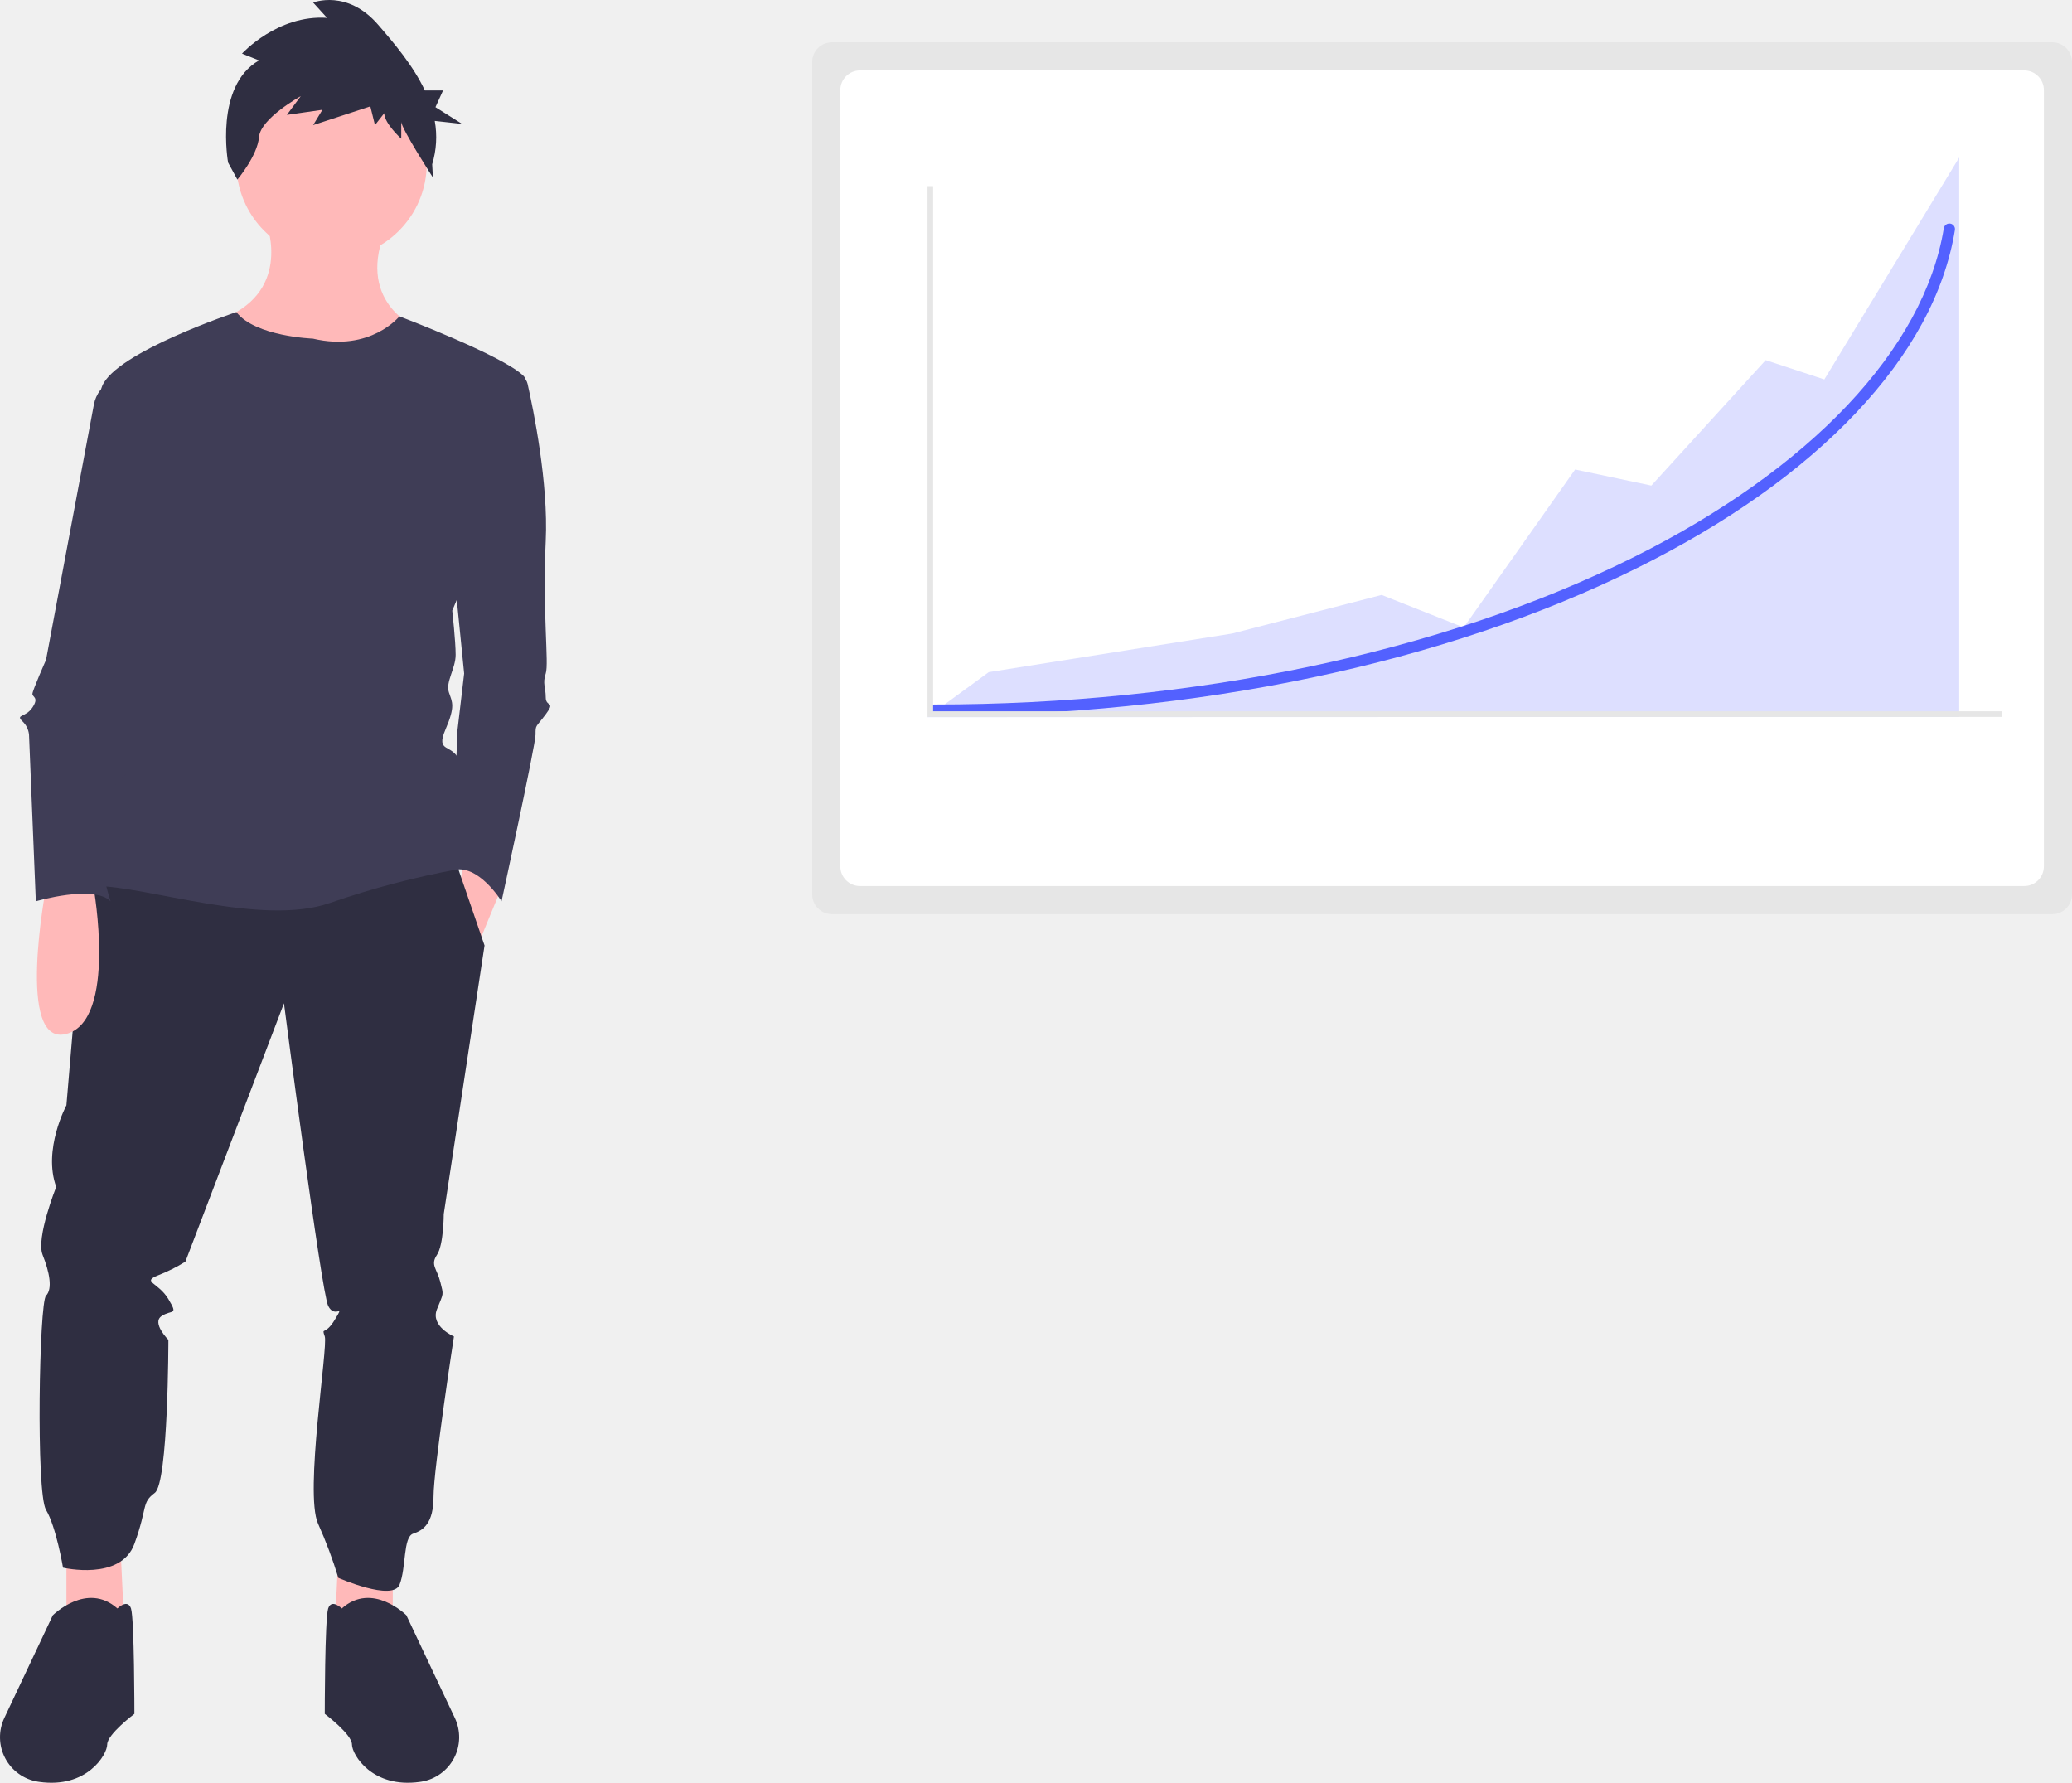
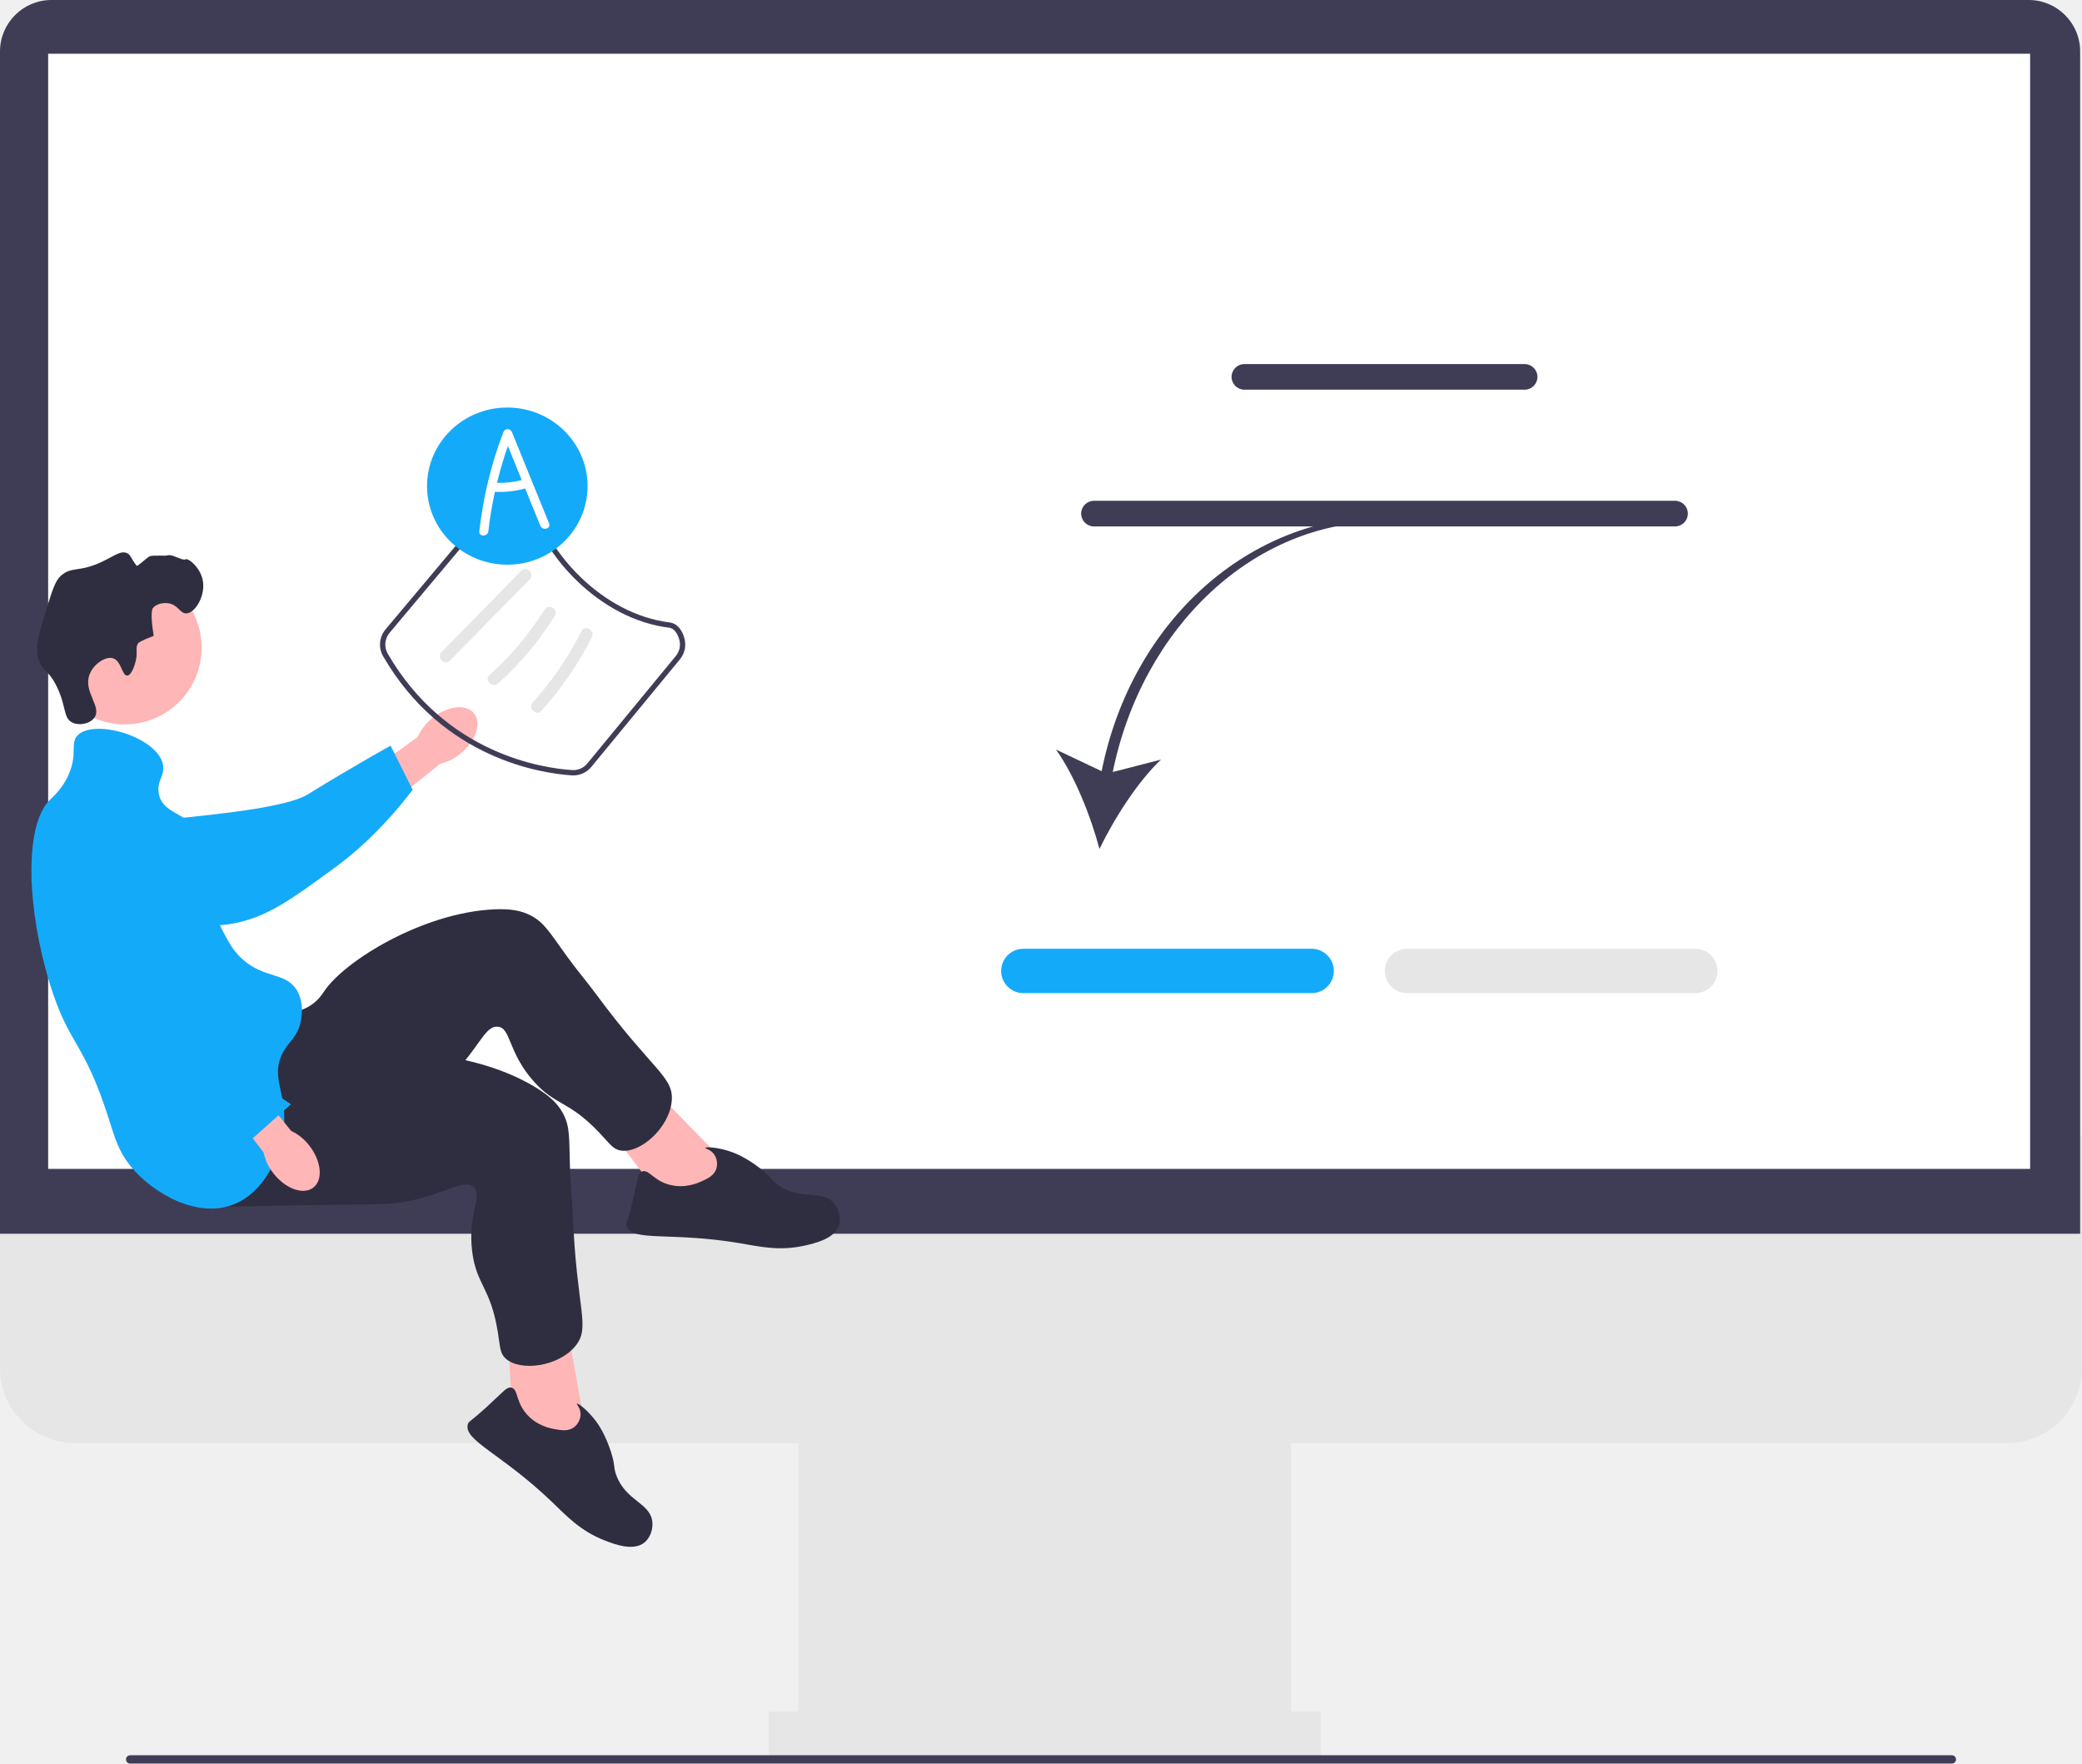
- <svg xmlns="http://www.w3.org/2000/svg" id="f4916f78-9504-4b7d-8478-1c39a72a8d9f" data-name="Layer 1" width="736.827" height="633.877" viewBox="0 0 736.827 633.877">
-   <path d="M325.923,211.155s9.671,22.968-12.088,33.848,58.025,31.43,66.487,4.835c0,0-21.759-8.462-12.089-33.848Z" transform="translate(-231.5867 -133.0613)" fill="#ffb9b9" />
-   <polygon points="120.327 552.567 119.118 577.953 139.668 581.58 139.668 556.194 120.327 552.567" fill="#ffb9b9" />
-   <polygon points="42.96 552.567 44.169 577.953 23.619 581.58 23.619 556.194 42.96 552.567" fill="#ffb9b9" />
-   <circle cx="117.909" cy="58.147" r="33.848" fill="#ffb9b9" />
-   <polygon points="165.055 303.544 163.845 313.214 169.89 336.183 178.351 315.633 165.055 303.544" fill="#ffb9b9" />
-   <path d="M262.458,440.232l-7.253,85.828s-8.462,15.715-3.627,29.012c0,0-7.253,18.133-4.835,24.177s3.627,12.088,1.209,14.506-3.627,70.113,0,76.158,6.044,20.55,6.044,20.55,20.55,4.835,25.386-8.462,2.418-14.506,7.253-18.133,4.835-54.398,4.835-54.398-6.044-6.044-2.418-8.462,6.044,0,2.418-6.044-9.671-6.044-3.627-8.462a57.64,57.64,0,0,0,9.671-4.835l35.057-91.873s13.297,102.752,15.715,107.588,6.044-1.209,2.418,4.835-4.835,2.418-3.627,6.044-7.253,55.607-2.418,66.487a163.823,163.823,0,0,1,7.253,19.342s19.342,8.462,21.759,2.418,1.209-16.924,4.835-18.133,7.253-3.627,7.253-13.297,7.253-56.816,7.253-56.816-8.462-3.627-6.044-9.671,2.418-4.835,1.209-9.671-3.627-6.044-1.209-9.671,2.418-14.506,2.418-14.506l14.506-95.499-11.202-32.639Z" transform="translate(-231.5867 -133.0613)" fill="#2f2e41" />
-   <path d="M353.122,704.97s-3.627-3.627-4.835,0-1.209,37.474-1.209,37.474,9.671,7.253,9.671,10.88,7.253,15.715,24.177,13.297q.254-.036.502-.076a16.005,16.005,0,0,0,11.9-22.654l-17.238-36.504S364.002,695.3,353.122,704.97Z" transform="translate(-231.5867 -133.0613)" fill="#2f2e41" />
-   <path d="M273.338,704.97s3.627-3.627,4.835,0,1.209,37.474,1.209,37.474-9.671,7.253-9.671,10.88-7.253,15.715-24.177,13.297q-.254-.036-.502-.076a16.005,16.005,0,0,1-11.9-22.654l17.238-36.504S262.458,695.3,273.338,704.97Z" transform="translate(-231.5867 -133.0613)" fill="#2f2e41" />
-   <path d="M323.698,154.546l-6.048-2.421s12.645-13.921,30.238-12.711L342.94,133.967s12.095-4.842,23.09,7.868c5.78,6.682,12.468,14.536,16.637,23.383h6.476L386.441,171.17l9.461,5.952-9.71-1.069a32.934,32.934,0,0,1-.918,15.414l.26,4.704S374.277,178.756,374.277,176.335v6.053s-6.047-5.447-6.047-9.079l-3.299,4.237-1.649-6.658L342.94,177.546l3.299-5.447-12.645,1.816,4.948-6.658s-14.294,7.868-14.844,14.526c-.55,6.658-7.697,15.132-7.697,15.132l-3.299-6.053S307.755,163.625,323.698,154.546Z" transform="translate(-231.5867 -133.0613)" fill="#2f2e41" />
-   <path d="M401.476,266.157h13.468a4.358,4.358,0,0,1,4.253,3.4c2.078,9.203,7.434,35.289,6.456,55.834-1.209,25.386,1.209,43.519,0,47.145s0,4.835,0,8.462,3.627,1.209,0,6.044-3.627,3.627-3.627,7.253-12.088,59.234-12.088,59.234-8.311-13.659-17.453-11.061l1.738-49.382,2.418-20.55-3.627-36.266Z" transform="translate(-231.5867 -133.0613)" fill="#3f3d56" />
-   <path d="M342.847,253.464s-20.55-.747-27.199-9.44c0,0-42.914,14.275-47.75,26.364s16.924,66.487,16.924,66.487-37.474,111.214-19.342,111.214,59.234,14.506,83.411,6.044a310.721,310.721,0,0,1,45.936-12.088s2.418-32.639,0-38.683-8.462-2.418-4.835-10.88,2.418-9.671,1.209-13.297,2.418-8.462,2.418-13.297-1.209-15.715-1.209-15.715,32.639-76.158,25.386-83.411-44.173-21.229-44.173-21.229S363.397,258.3,342.847,253.464Z" transform="translate(-231.5867 -133.0613)" fill="#3f3d56" />
-   <path d="M247.952,448.694s-10.88,56.816,7.253,51.981,9.671-51.981,9.671-51.981Z" transform="translate(-231.5867 -133.0613)" fill="#ffb9b9" />
-   <path d="M275.756,266.157l-4.293,2.147a12.108,12.108,0,0,0-6.486,8.598l-17.025,90.799s-4.835,10.88-4.835,12.089,2.418,1.209,0,4.835-6.044,2.418-3.627,4.835a7.488,7.488,0,0,1,2.418,4.835l2.418,59.234s20.55-6.044,26.595,0c0,0-6.044-18.133-2.418-24.177s3.627-14.506,3.627-14.506-2.418,0,3.627-6.044,7.253-8.462,6.044-9.671-2.418-12.088-2.418-13.297,12.088-82.202,12.088-82.202Z" transform="translate(-231.5867 -133.0613)" fill="#3f3d56" />
-   <path d="M527.413,148.102a7.008,7.008,0,0,0-7,7v296a7.008,7.008,0,0,0,7,7h434a7.008,7.008,0,0,0,7-7v-296a7.008,7.008,0,0,0-7-7Z" transform="translate(-231.5867 -133.0613)" fill="#e6e6e6" />
-   <path d="M537.413,158.102a7.008,7.008,0,0,0-7,7V441.101a7.008,7.008,0,0,0,7,7h414a7.008,7.008,0,0,0,7-7V165.102a7.008,7.008,0,0,0-7-7Z" transform="translate(-231.5867 -133.0613)" fill="#fff" />
-   <polygon points="329.713 255 351.608 238.989 438.145 225.264 491.319 211.54 520.512 223.089 560.131 166.937 587.239 172.655 627.901 128.052 648.753 134.914 696.713 56 696.713 254.89 329.713 255" fill="#5361ff" opacity="0.2" />
-   <path d="M563.8,387.561a2,2,0,0,1,0-4c92.415,0,180.55-18.504,248.17-52.104,63.407-31.507,103.813-74.231,110.856-117.22a2,2,0,1,1,3.947.646c-3.658,22.331-15.534,44.235-35.296,65.106-19.49,20.584-45.642,39.106-77.728,55.049C745.588,368.909,656.821,387.561,563.8,387.561Z" transform="translate(-231.5867 -133.0613)" fill="#5361ff" />
-   <polygon points="711.827 254.904 329.827 254.904 329.827 66.176 331.827 66.176 331.827 252.904 711.827 252.904 711.827 254.904" fill="#e6e6e6" />
+ <svg xmlns="http://www.w3.org/2000/svg" width="596.912" height="505.575" viewBox="0 0 596.912 505.575">
+   <g>
+     <path d="M575.427,413.696H21.485c-11.847,0-21.485-9.638-21.485-21.485v-66.671H596.912v66.671c0,11.847-9.638,21.485-21.485,21.485Z" fill="#e6e6e6" />
+     <rect x="228.887" y="402.544" width="141.262" height="100.901" fill="#e6e6e6" />
+     <rect x="220.39" y="490.7" width="158.256" height="12.745" fill="#e6e6e6" />
+     <path d="M596.381,353.686H0V14.744C0,6.614,6.614,0,14.744,0H581.637c8.13,0,14.744,6.614,14.744,14.744V353.686Z" fill="#3f3d56" />
+     <rect x="13.808" y="15.401" width="568.234" height="319.698" fill="#fff" />
+   </g>
+   <g>
+     <path id="uuid-25324785-d0f2-4f1c-ad19-f4bb5410ff47-956" d="M123.853,205.949c4.349-3.594,9.729-4.263,12.015-1.494,2.287,2.768,.614,7.924-3.737,11.519-1.718,1.46-3.761,2.487-5.958,2.995l-18.62,14.994-6.85-8.888,19.083-13.838c.914-2.062,2.308-3.875,4.066-5.288Z" fill="#ffb6b6" />
+     <path d="M16.233,239.779c-.009-.663-.003-6.447,4.279-10.103,4.919-4.199,11.86-2.5,14.294-1.904,5.624,1.377,6.085,3.79,11.366,6.268,9.88,4.637-2.499,2.264,3.38,.777,2.035-.515,31.312-2.545,38.6-7.031,14.174-8.724,23.831-14.013,23.831-14.013l6.313,12.626s-9.129,12.694-21.977,22.097c-13.179,9.646-19.769,14.469-29.783,16.332-.862,.16-22.072,3.782-39.155-8.981-3.897-2.911-11.036-8.245-11.147-16.07Z" fill="#14aafa" />
+     <circle cx="35.816" cy="185.675" r="21.993" fill="#ffb6b6" />
+     <g>
+       <polygon points="208.055 333.43 185.405 310.246 173.714 322.442 190.588 344.671 207.326 346.586 208.055 333.43" fill="#ffb6b6" />
+       <path d="M78.726,289.954c1.325,.11,5.535,.953,9.558-1.26,2.746-1.511,4.155-3.757,4.63-4.472,5.901-8.863,28.552-22.684,48.881-23.535,4.604-.193,7.634,.341,10.388,1.776,3.905,2.036,5.464,4.952,10.42,11.783,2.711,3.737,5.71,7.257,8.454,10.97,16.062,21.736,22.151,23.443,21.529,30.411-.691,7.732-9.029,15.067-14.571,14.22-2.27-.347-3.149-1.925-6.181-5.12-8.891-9.368-12.57-7.637-18.9-14.812-7.391-8.377-6.423-15.323-10.279-15.591-3.576-.249-5.095,5.677-12.729,13.548-3.493,3.602-5.98,5.254-13.559,10.511-29.511,20.473-29.982,21.912-35.937,23.544-2.606,.714-21.1,5.785-27.688-2.284-10.31-12.627,14.046-50.682,25.983-49.69Z" fill="#2f2e41" />
+       <path d="M201.13,338.669c1.666-.748,3.614-1.623,4.24-3.634,.424-1.361,.18-3.039-.697-4.198-1.011-1.338-2.508-1.514-2.448-1.751,.092-.36,3.632-.22,7.517,1.154,.733,.259,4.055,1.473,8.28,4.772,3.385,2.643,2.93,3.173,5.053,4.697,6.516,4.678,12.628,.991,16.154,5.378,1.361,1.693,1.941,4.097,1.369,6.04-1.15,3.903-6.743,5.246-9.8,5.94-7.362,1.67-12.933,.307-18.752-.674-19.787-3.334-30.904-.298-32.392-4.881-.282-.868,.176-.794,1.702-7.16,1.506-6.284,1.456-8.009,2.739-8.513,1.93-.757,3.227,2.688,8.089,3.867,4.309,1.045,7.865-.552,8.944-1.036Z" fill="#2f2e41" />
+     </g>
+     <g>
+       <polygon points="167.788 409.275 162.065 377.372 145.542 380.899 147.023 408.768 159.798 419.751 167.788 409.275" fill="#ffb6b6" />
+       <path d="M85.188,300.678c1.034,.835,4.044,3.897,8.617,4.325,3.121,.292,5.548-.776,6.342-1.1,9.86-4.02,36.364-2.737,53.662,7.974,3.917,2.426,6.125,4.569,7.598,7.303,2.088,3.877,1.741,7.166,2.006,15.601,.145,4.614,.65,9.211,.835,13.824,1.085,27.005,5.165,31.836,.737,37.253-4.913,6.01-15.932,7.397-20.042,3.584-1.683-1.561-1.524-3.361-2.239-7.707-2.097-12.744-6.112-13.378-7.321-22.869-1.411-11.082,3.29-16.286,.25-18.673-2.819-2.214-7.404,1.836-18.141,4.063-4.913,1.019-7.899,.989-17.122,1.084-35.915,.369-37.113,1.295-42.957-.698-2.557-.872-20.707-7.062-21.628-17.438-1.44-16.237,40.082-34.049,49.402-26.526Z" fill="#2f2e41" />
+       <path d="M159.116,409.722c1.798,.316,3.901,.687,5.549-.626,1.115-.888,1.855-2.414,1.781-3.865-.086-1.675-1.225-2.661-1.042-2.823,.279-.246,3.128,1.858,5.572,5.176,.461,.626,2.528,3.496,4.172,8.598,1.317,4.088,.643,4.27,1.543,6.723,2.765,7.53,9.893,7.911,10.347,13.521,.175,2.165-.694,4.48-2.26,5.767-3.143,2.584-8.525,.555-11.444-.588-7.029-2.752-10.874-7.009-15.138-11.087-14.5-13.87-25.404-17.6-24.062-22.228,.254-.876,.591-.558,5.429-4.969,4.775-4.354,5.703-5.81,7.046-5.506,2.023,.457,1.16,4.036,4.522,7.742,2.979,3.284,6.818,3.96,7.983,4.165Z" fill="#2f2e41" />
+     </g>
+     <path d="M38.815,189.879c.856-3.063-.219-4.179,.877-5.554,0-0,.441-.553,4.384-2.046h0c-1.163-6.75-.292-7.892-.292-7.892,1.004-1.316,3.015-1.634,4.384-1.461,2.896,.364,3.408,2.982,5.261,2.923,2.56-.081,5.63-5.205,4.677-9.646-.777-3.622-4.129-6.313-4.969-5.846-.833,.463-3.832-1.578-4.969-1.169-.777,.279-4.432-.092-5.261,.292-.905,.42-3.498,3.035-3.745,2.705-1.722-2.289-1.686-3.089-2.685-3.582-1.771-.874-3.696,.742-7.015,2.338-6.83,3.285-8.829,1.325-11.984,4.092-1.594,1.398-2.448,4.069-4.092,9.353-2.299,7.391-3.449,11.086-2.338,14.615,1.132,3.598,2.8,2.815,5.261,7.892,2.74,5.651,1.796,8.936,4.384,10.23,2.001,1,5.216,.364,6.43-1.461,2.079-3.125-3.294-7.352-1.461-12.276,1.125-3.023,4.595-5.315,6.723-4.677,2.406,.722,2.583,5.036,4.092,4.969,1.292-.057,2.189-3.266,2.338-3.8Z" fill="#2f2e41" />
+     <path d="M22.154,210.924c4.5-5.046,22.832,.177,24.553,8.184,.708,3.294-1.905,4.684-1.169,8.476,1.076,5.547,7.169,5.169,11.692,10.815,6.421,8.016-.194,15.852,7.015,29.229,1.54,2.859,2.839,5.268,5.554,7.6,6.23,5.351,12.027,3.516,15.199,8.476,2.372,3.71,1.397,8.282,1.169,9.353-.936,4.392-3.473,5.462-5.261,9.061-2.975,5.988,.393,10.384,.585,17.538,.239,8.951-4.517,21.358-14.03,25.429-10.687,4.574-23.577-3.001-29.814-10.523-3.722-4.488-4.802-8.628-6.43-13.738-7.277-22.837-11.388-20.772-16.953-38.875-6.362-20.695-7.612-44.941,0-52.613,1.009-1.017,3.786-3.367,5.554-7.6,2.379-5.695,.324-8.556,2.338-10.815Z" fill="#14aafa" />
+     <g>
+       <path id="uuid-91308677-eda7-42a2-9f2e-a07e84038198-957" d="M88.653,328.391c3.489,4.433,4.03,9.827,1.208,12.047-2.822,2.22-7.937,.426-11.427-4.01-1.418-1.753-2.396-3.819-2.852-6.028l-14.547-18.971,7.517-5.733,14.911,18.503c2.04,.962,3.819,2.4,5.19,4.191Z" fill="#ffb6b6" />
+       <path d="M35.377,230.155c.647-.145,6.311-1.319,10.763,2.127,5.115,3.959,4.867,11.1,4.78,13.605-.201,5.786-2.468,6.73-3.817,12.406-2.524,10.619,2.283,20.487,4.938,25.939,.919,1.887,3.872,7.662,9.75,13.881,11.432,12.095,21.632,18.46,21.632,18.46l-10.958,9.74s-17.455-5.32-29.282-15.979c-12.132-10.934-30.789-49.619-34.657-59.043-.333-.812,4.385,12.382,13.393-6.946,2.055-4.409,5.82-12.486,13.457-14.192Z" fill="#14aafa" />
+     </g>
+   </g>
+   <g>
+     <path d="M315.838,221.081l-13.084-6.198c5.366,7.489,9.99,19.185,12.466,28.493,4.191-8.67,10.948-19.278,17.636-25.614l-13.828,3.557c8.521-41.76,40.569-71.739,77.27-71.739l.52-1.508c-38.334,0-72.28,29.564-80.98,73.01Z" fill="#3f3d56" />
+     <path d="M376.057,284.71h-82.668c-3.506,0-6.359-2.853-6.359-6.359s2.853-6.359,6.359-6.359h82.668c3.506,0,6.359,2.853,6.359,6.359s-2.853,6.359-6.359,6.359Z" fill="#14aafa" />
+     <path d="M486.057,284.71h-82.668c-3.506,0-6.359-2.853-6.359-6.359s2.853-6.359,6.359-6.359h82.668c3.506,0,6.359,2.853,6.359,6.359s-2.853,6.359-6.359,6.359Z" fill="#e6e6e6" />
+   </g>
+   <g>
+     <path d="M437.118,111.717h-80.357c-2.026,0-3.674-1.648-3.674-3.674s1.648-3.674,3.674-3.674h80.357c2.026,0,3.674,1.648,3.674,3.674s-1.648,3.674-3.674,3.674Z" fill="#3f3d56" />
+     <path d="M480.239,150.915h-166.598c-2.026,0-3.674-1.648-3.674-3.674s1.648-3.674,3.674-3.674h166.598c2.026,0,3.674,1.648,3.674,3.674,0,2.026-1.648,3.674-3.674,3.674Z" fill="#3f3d56" />
+   </g>
+   <path d="M36.121,504.385c0,.66,.53,1.19,1.19,1.19H559.601c.66,0,1.19-.53,1.19-1.19,0-.66-.53-1.19-1.19-1.19H37.311c-.66,0-1.19,.53-1.19,1.19Z" fill="#3f3d56" />
+   <path d="M164.369,222.297c-.142,0-.283-.005-.425-.014-8.369-.537-37.005-4.589-54.1-34.148-1.409-2.434-1.131-5.528,.69-7.698l31.66-37.722c1.295-1.543,3.295-2.431,5.32-2.407,1.4,.033,4.715,.387,5.358,2.942,3.803,15.097,19.863,32.847,39.177,35.2,1.958,.238,3.529,1.984,4.204,4.672,.526,2.092,.04,4.248-1.335,5.916l-25.362,30.798c-1.288,1.564-3.179,2.461-5.188,2.461Zm-16.976-80.472c-1.547,0-3.052,.693-4.036,1.865l-31.66,37.722c-1.413,1.683-1.629,4.079-.54,5.962,16.719,28.907,44.705,32.868,52.884,33.393,1.67,.112,3.274-.6,4.343-1.897l25.363-30.798c1.065-1.292,1.441-2.961,1.034-4.581-.398-1.586-1.373-3.347-2.916-3.535-19.952-2.43-36.54-20.753-40.466-36.335-.318-1.262-2.232-1.755-3.918-1.795-.03-.001-.06-.001-.09-.001Z" fill="#3f3d56" />
+   <path d="M129.03,189.376l22.826-23.273c1.56-1.591-.884-4.039-2.446-2.446l-22.826,23.273c-1.56,1.591,.884,4.039,2.446,2.446h0Z" fill="#e6e6e6" />
+   <path d="M142.806,195.933c6.3-5.646,11.774-12.184,16.256-19.358,1.183-1.894-1.809-3.632-2.987-1.746-4.334,6.935-9.626,13.199-15.715,18.657-1.661,1.489,.792,3.929,2.446,2.446h0Z" fill="#e6e6e6" />
+   <path d="M155.223,203.784c5.736-6.353,10.618-13.444,14.461-21.093,.997-1.984-1.986-3.738-2.987-1.746-3.714,7.39-8.378,14.253-13.92,20.393-1.489,1.649,.951,4.103,2.446,2.446h0Z" fill="#e6e6e6" />
+   <g>
+     <ellipse cx="145.443" cy="139.357" rx="23.013" ry="22.528" fill="#14aafa" />
+     <path d="M157.417,150.043c-3.539-8.702-7.079-17.403-10.618-26.105-.489-1.202-2.02-1.244-2.497,0-3.497,9.123-5.782,18.643-6.881,28.349-.187,1.653,2.404,1.64,2.59,0,.43-3.798,1.068-7.568,1.888-11.298,2.916,.153,5.857-.174,8.671-.953,1.45,3.565,2.9,7.13,4.35,10.696,.62,1.523,3.126,.857,2.497-.688Zm-14.931-11.614c.872-3.57,1.918-7.098,3.131-10.57l3.969,9.758c-2.325,.61-4.702,.882-7.1,.811Z" fill="#fff" />
+   </g>
</svg>
